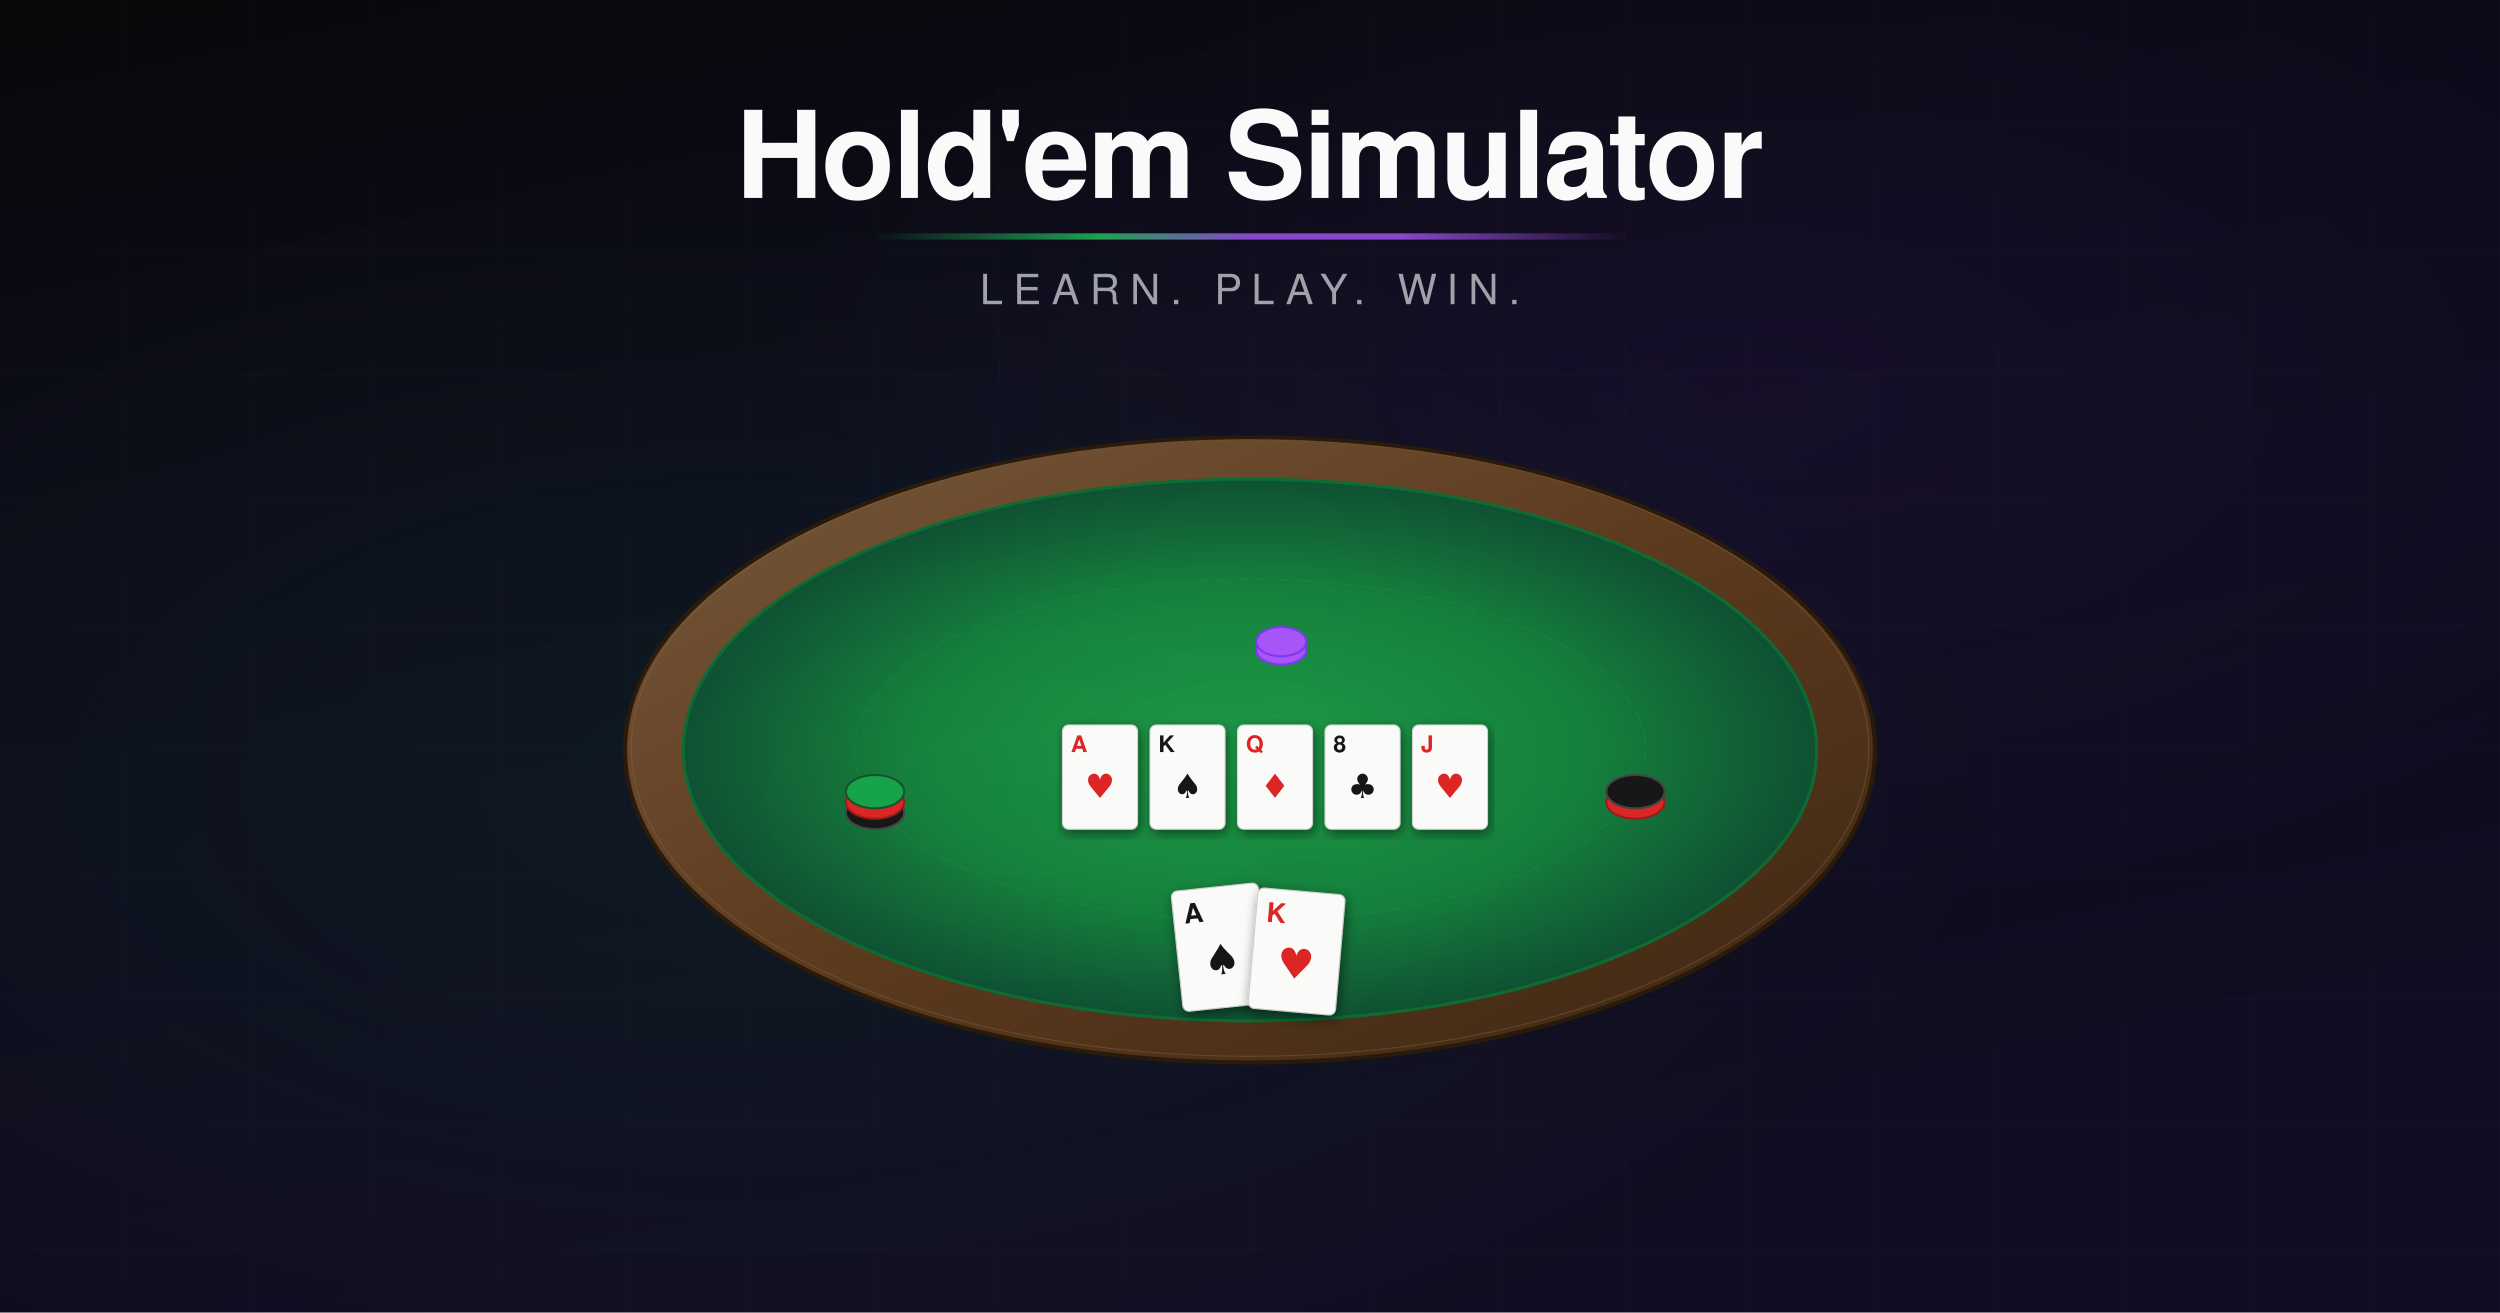
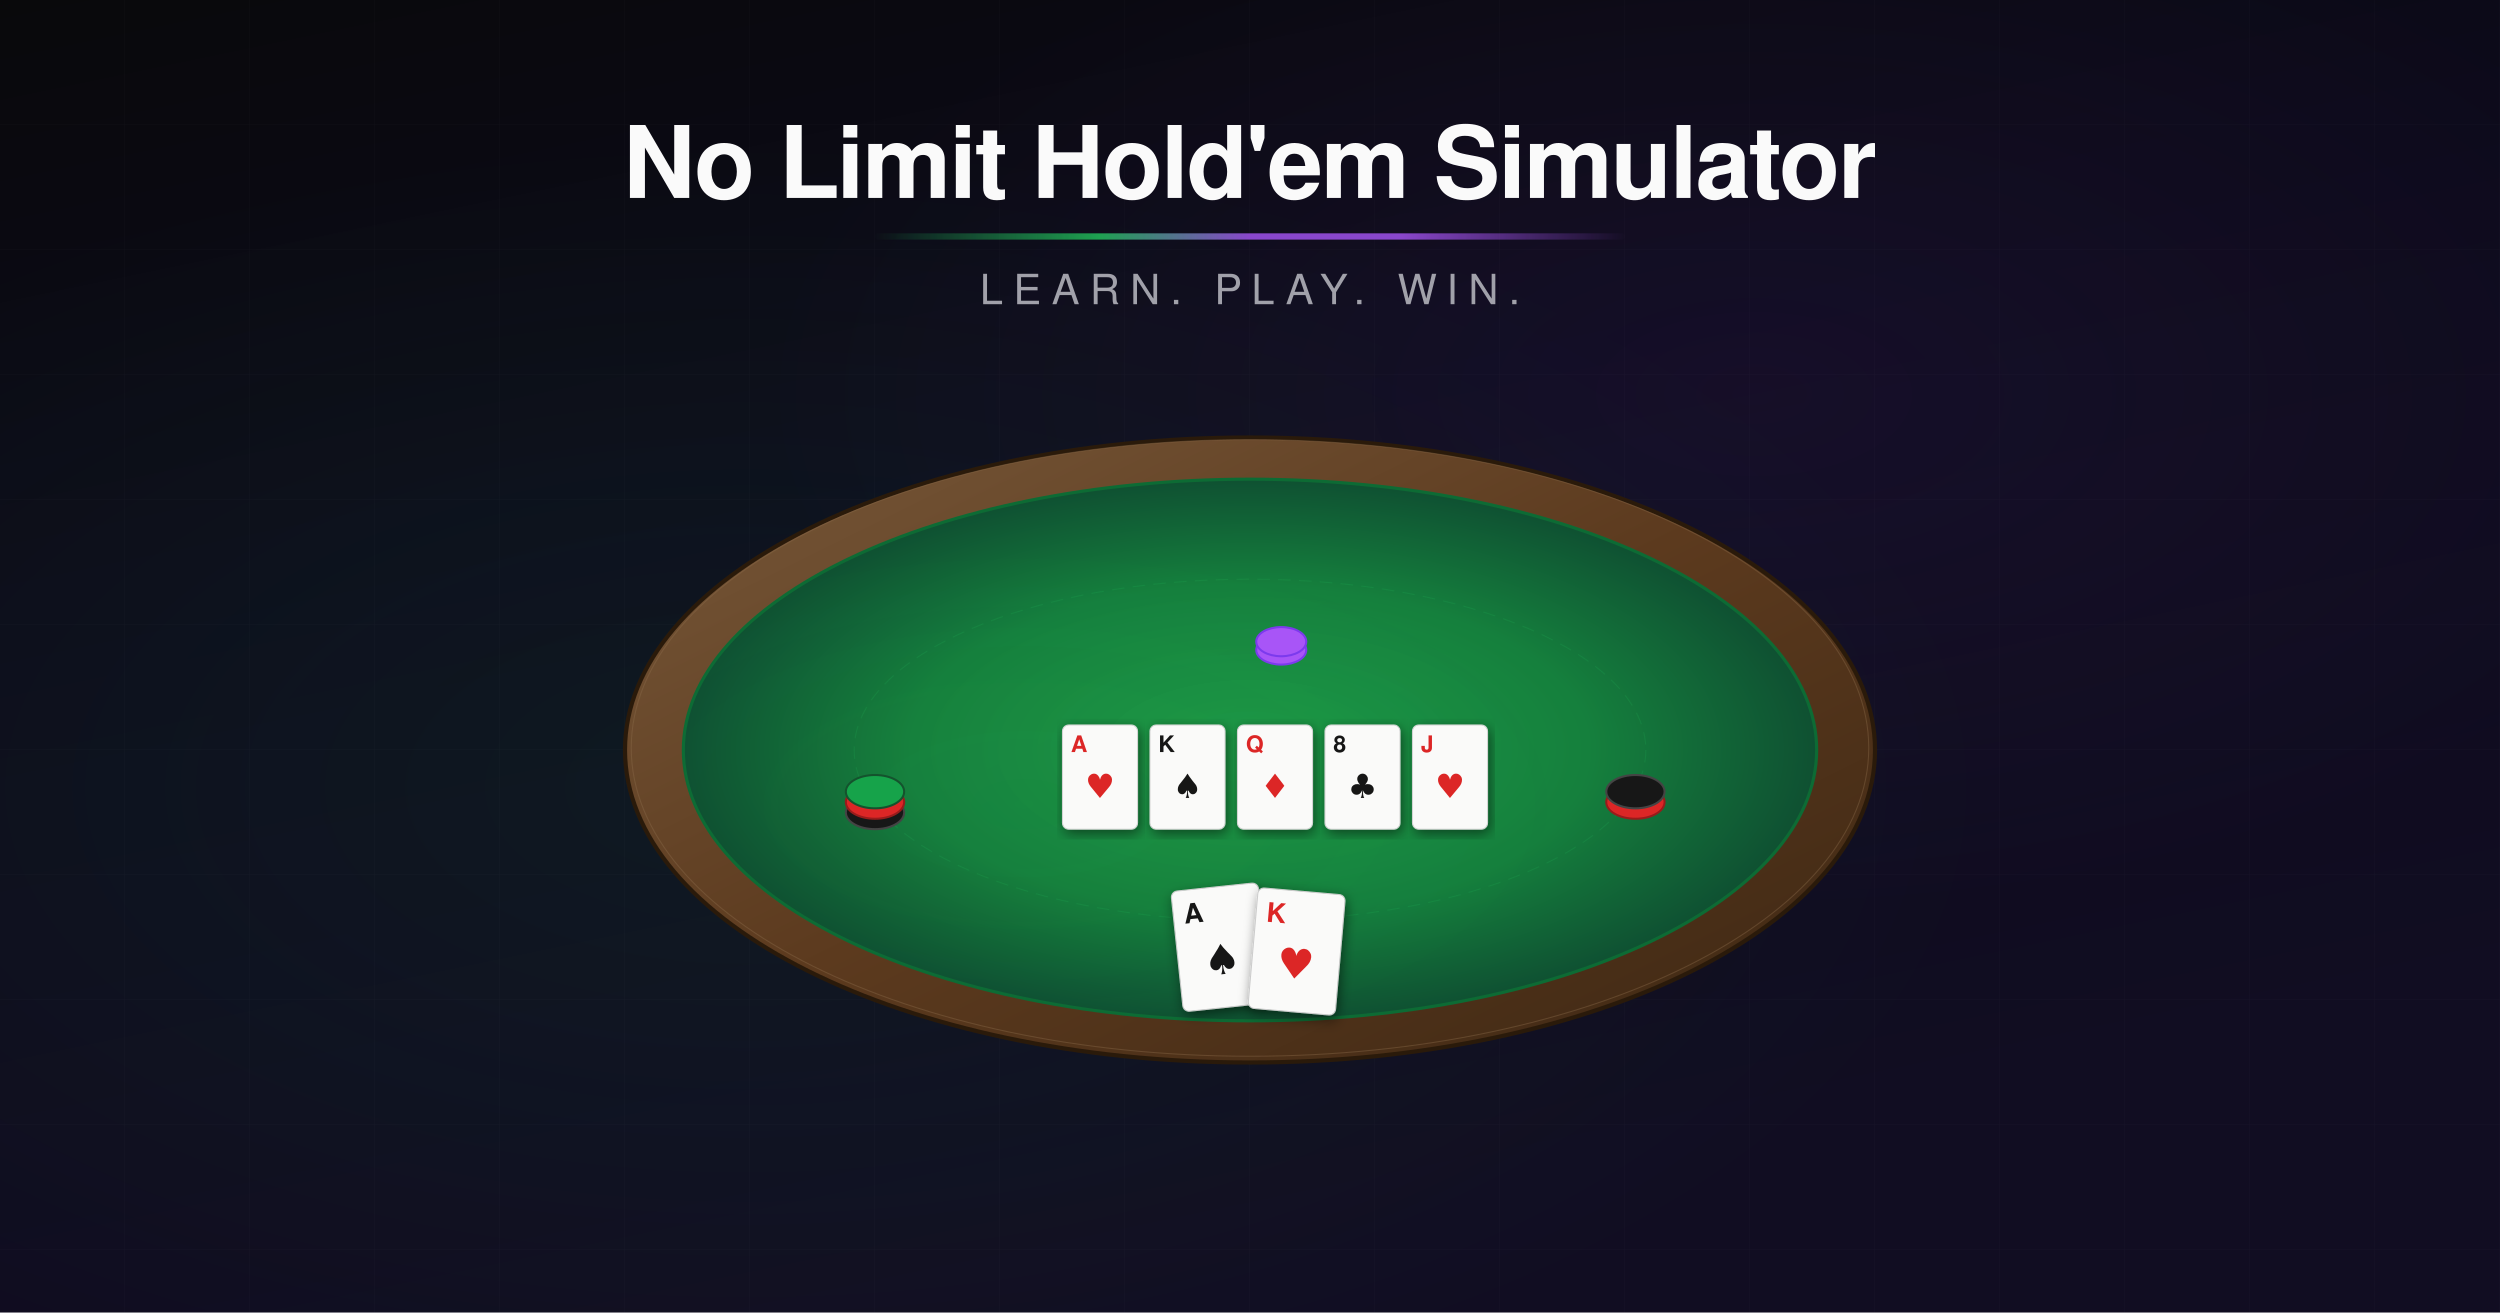
<svg xmlns="http://www.w3.org/2000/svg" width="1200" height="630" viewBox="0 0 1200 630">
  <defs>
    <linearGradient id="bg" x1="0" y1="0" x2="0.4" y2="1">
      <stop offset="0%" stop-color="#09090b" />
      <stop offset="40%" stop-color="#0c0a1a" />
      <stop offset="100%" stop-color="#110d22" />
    </linearGradient>
    <radialGradient id="glow1" cx="30%" cy="60%" r="50%">
      <stop offset="0%" stop-color="#22c55e" stop-opacity="0.08" />
      <stop offset="100%" stop-color="#22c55e" stop-opacity="0" />
    </radialGradient>
    <radialGradient id="glow2" cx="70%" cy="30%" r="40%">
      <stop offset="0%" stop-color="#a855f7" stop-opacity="0.06" />
      <stop offset="100%" stop-color="#a855f7" stop-opacity="0" />
    </radialGradient>
    <radialGradient id="felt" cx="50%" cy="50%" r="50%">
      <stop offset="0%" stop-color="#16a34a" stop-opacity="0.9" />
      <stop offset="60%" stop-color="#15803d" />
      <stop offset="100%" stop-color="#0f5132" />
    </radialGradient>
    <linearGradient id="rail" x1="0" y1="0" x2="1" y2="1">
      <stop offset="0%" stop-color="#78593a" />
      <stop offset="50%" stop-color="#5c3a1e" />
      <stop offset="100%" stop-color="#3d2713" />
    </linearGradient>
    <filter id="shadow">
      <feDropShadow dx="1" dy="2" stdDeviation="3" flood-color="#000" flood-opacity="0.5" />
    </filter>
    <filter id="glow">
      <feGaussianBlur in="SourceGraphic" stdDeviation="2" />
      <feMerge>
        <feMergeNode />
        <feMergeNode in="SourceGraphic" />
      </feMerge>
    </filter>
  </defs>
  <rect width="1200" height="630" fill="url(#bg)" />
  <rect width="1200" height="630" fill="url(#glow1)" />
  <rect width="1200" height="630" fill="url(#glow2)" />
  <g opacity="0.025">
    <pattern id="g" width="60" height="60" patternUnits="userSpaceOnUse">
      <line x1="60" y1="0" x2="60" y2="60" stroke="#fff" stroke-width="0.5" />
      <line x1="0" y1="60" x2="60" y2="60" stroke="#fff" stroke-width="0.5" />
    </pattern>
    <rect width="1200" height="630" fill="url(#g)" />
  </g>
  <g transform="translate(600, 360)">
    <ellipse cx="0" cy="0" rx="300" ry="150" fill="url(#rail)" stroke="#2a1a0a" stroke-width="2" />
    <ellipse cx="0" cy="-1" rx="297" ry="148" fill="none" stroke="#8b6b4a" stroke-width="0.5" opacity="0.4" />
    <ellipse cx="0" cy="0" rx="272" ry="130" fill="url(#felt)" stroke="#0d6b34" stroke-width="1.5" />
    <ellipse cx="0" cy="0" rx="272" ry="130" fill="url(#glow1)" opacity="0.3" />
    <ellipse cx="0" cy="0" rx="190" ry="82" fill="none" stroke="#22c55e" stroke-width="0.5" opacity="0.15" stroke-dasharray="6 4" />
    <g transform="translate(-90, -12)">
      <g transform="translate(0,0)" filter="url(#shadow)">
        <rect width="36" height="50" rx="3" fill="#fafaf9" stroke="#d4d4d4" stroke-width="0.5" />
        <text x="4" y="13" font-family="'SF Pro Display', 'Helvetica Neue', Helvetica, Arial, sans-serif" font-size="11" font-weight="700" fill="#dc2626">A</text>
        <text x="18" y="35" font-family="serif" font-size="16" fill="#dc2626" text-anchor="middle">♥</text>
      </g>
      <g transform="translate(42,0)" filter="url(#shadow)">
        <rect width="36" height="50" rx="3" fill="#fafaf9" stroke="#d4d4d4" stroke-width="0.5" />
        <text x="4" y="13" font-family="'SF Pro Display', 'Helvetica Neue', Helvetica, Arial, sans-serif" font-size="11" font-weight="700" fill="#171717">K</text>
        <text x="18" y="35" font-family="serif" font-size="16" fill="#171717" text-anchor="middle">♠</text>
      </g>
      <g transform="translate(84,0)" filter="url(#shadow)">
        <rect width="36" height="50" rx="3" fill="#fafaf9" stroke="#d4d4d4" stroke-width="0.5" />
        <text x="4" y="13" font-family="'SF Pro Display', 'Helvetica Neue', Helvetica, Arial, sans-serif" font-size="11" font-weight="700" fill="#dc2626">Q</text>
        <text x="18" y="35" font-family="serif" font-size="16" fill="#dc2626" text-anchor="middle">♦</text>
      </g>
      <g transform="translate(126,0)" filter="url(#shadow)">
        <rect width="36" height="50" rx="3" fill="#fafaf9" stroke="#d4d4d4" stroke-width="0.5" />
        <text x="4" y="13" font-family="'SF Pro Display', 'Helvetica Neue', Helvetica, Arial, sans-serif" font-size="11" font-weight="700" fill="#171717">8</text>
        <text x="18" y="35" font-family="serif" font-size="16" fill="#171717" text-anchor="middle">♣</text>
      </g>
      <g transform="translate(168,0)" filter="url(#shadow)">
        <rect width="36" height="50" rx="3" fill="#fafaf9" stroke="#d4d4d4" stroke-width="0.5" />
        <text x="4" y="13" font-family="'SF Pro Display', 'Helvetica Neue', Helvetica, Arial, sans-serif" font-size="11" font-weight="700" fill="#dc2626">J</text>
        <text x="18" y="35" font-family="serif" font-size="16" fill="#dc2626" text-anchor="middle">♥</text>
      </g>
    </g>
    <g transform="translate(-38, 68) rotate(-6)" filter="url(#shadow)">
      <rect width="42" height="58" rx="3" fill="#fafaf9" stroke="#ccc" stroke-width="0.5" />
      <text x="5" y="16" font-family="'SF Pro Display', 'Helvetica Neue', Helvetica, Arial, sans-serif" font-size="13" font-weight="700" fill="#171717">A</text>
      <text x="21" y="42" font-family="serif" font-size="20" fill="#171717" text-anchor="middle">♠</text>
    </g>
    <g transform="translate(4, 66) rotate(5)" filter="url(#shadow)">
      <rect width="42" height="58" rx="3" fill="#fafaf9" stroke="#ccc" stroke-width="0.5" />
      <text x="5" y="16" font-family="'SF Pro Display', 'Helvetica Neue', Helvetica, Arial, sans-serif" font-size="13" font-weight="700" fill="#dc2626">K</text>
      <text x="21" y="42" font-family="serif" font-size="20" fill="#dc2626" text-anchor="middle">♥</text>
    </g>
    <g transform="translate(-180, 30)">
      <ellipse cx="0" cy="0" rx="14" ry="8" fill="#171717" stroke="#444" stroke-width="1" />
      <ellipse cx="0" cy="-5" rx="14" ry="8" fill="#dc2626" stroke="#991b1b" stroke-width="1" />
      <ellipse cx="0" cy="-10" rx="14" ry="8" fill="#16a34a" stroke="#14532d" stroke-width="1" />
    </g>
    <g transform="translate(185, 25)">
      <ellipse cx="0" cy="0" rx="14" ry="8" fill="#dc2626" stroke="#991b1b" stroke-width="1" />
      <ellipse cx="0" cy="-5" rx="14" ry="8" fill="#171717" stroke="#444" stroke-width="1" />
    </g>
    <g transform="translate(15, -48)">
      <ellipse cx="0" cy="0" rx="12" ry="7" fill="#a855f7" stroke="#7c3aed" stroke-width="1" />
      <ellipse cx="0" cy="-4" rx="12" ry="7" fill="#a855f7" stroke="#7c3aed" stroke-width="1" />
    </g>
  </g>
-   <text x="600" y="95" text-anchor="middle" font-family="'SF Pro Display', 'Helvetica Neue', Helvetica, Arial, sans-serif" font-size="58" font-weight="800" fill="#fafafa" letter-spacing="-1">
-     Hold'em Simulator
+   <text x="600" y="95" text-anchor="middle" font-family="'SF Pro Display', 'Helvetica Neue', Helvetica, Arial, sans-serif" font-size="48" font-weight="800" fill="#fafafa" letter-spacing="-1">
+     No Limit Hold'em Simulator
  </text>
  <rect x="420" y="112" width="360" height="3" rx="1.5" fill="url(#accentLine)" opacity="0.8" />
  <defs>
    <linearGradient id="accentLine" x1="0" y1="0" x2="1" y2="0">
      <stop offset="0%" stop-color="#22c55e" stop-opacity="0" />
      <stop offset="30%" stop-color="#22c55e" />
      <stop offset="50%" stop-color="#a855f7" />
      <stop offset="70%" stop-color="#a855f7" />
      <stop offset="100%" stop-color="#a855f7" stop-opacity="0" />
    </linearGradient>
  </defs>
  <text x="600" y="146" text-anchor="middle" font-family="'SF Pro Display', 'Helvetica Neue', Helvetica, Arial, sans-serif" font-size="20" font-weight="400" fill="#a1a1aa" letter-spacing="5">
    LEARN. PLAY. WIN.
  </text>
</svg>
